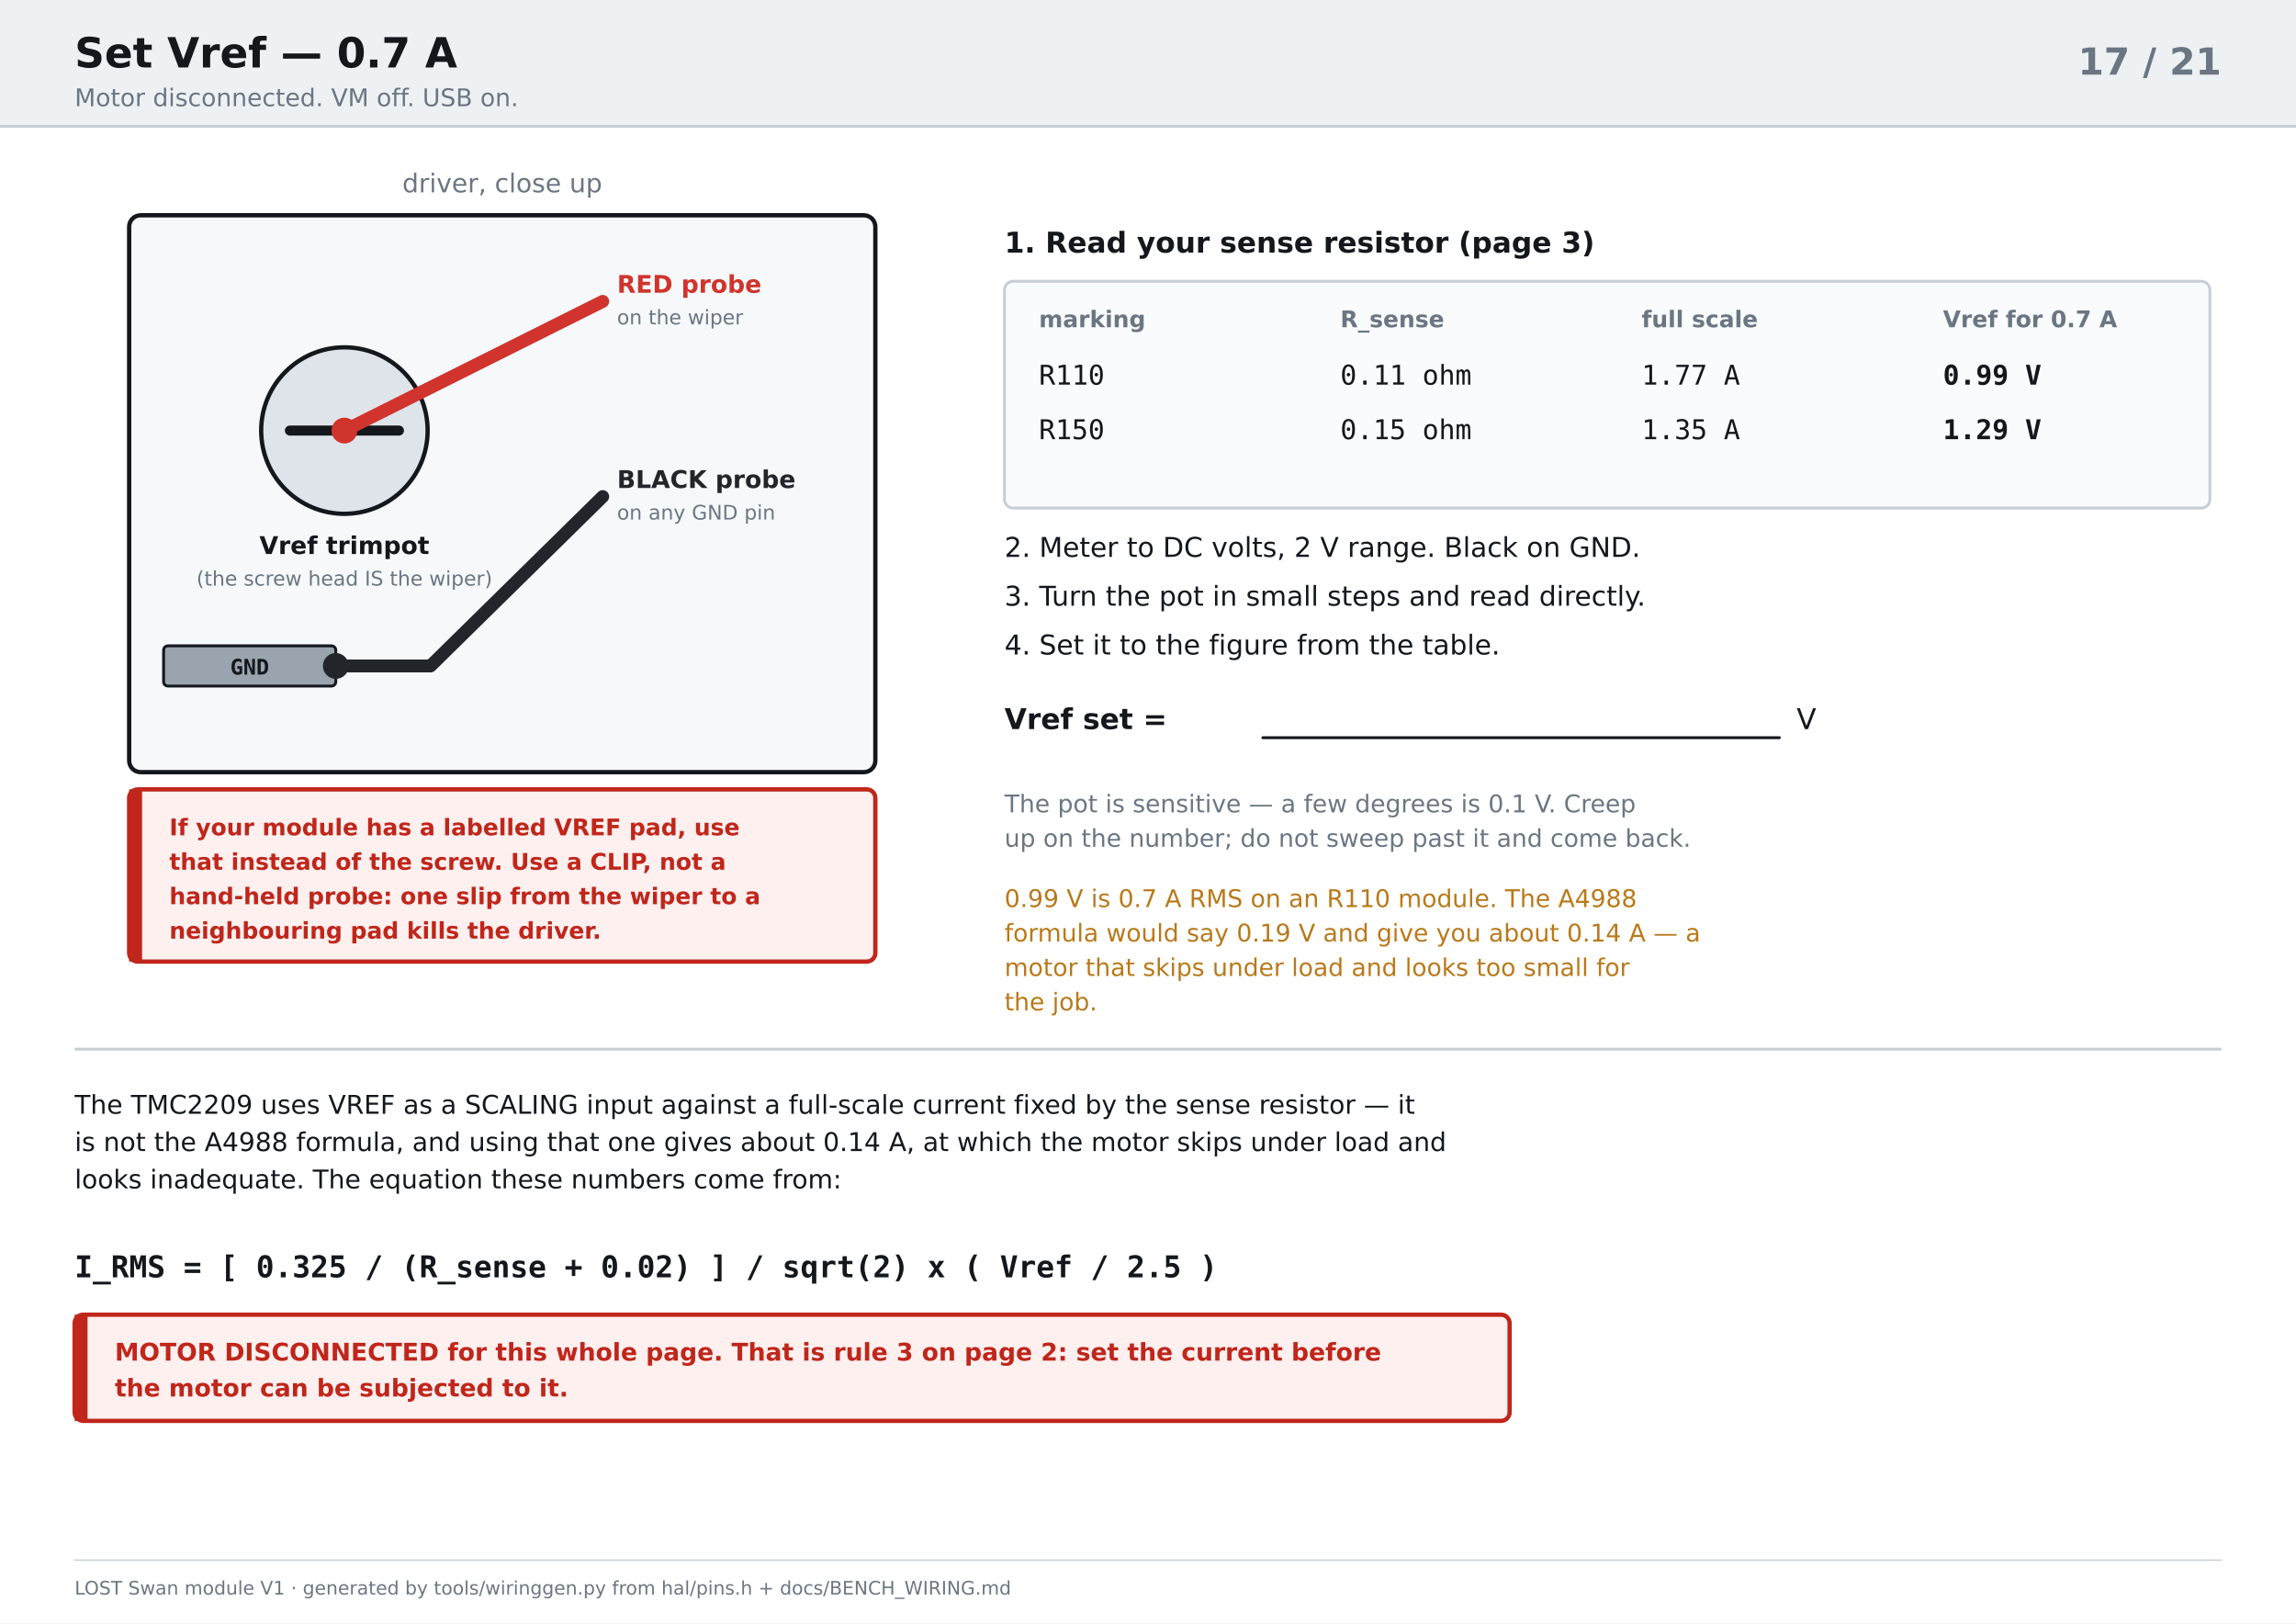
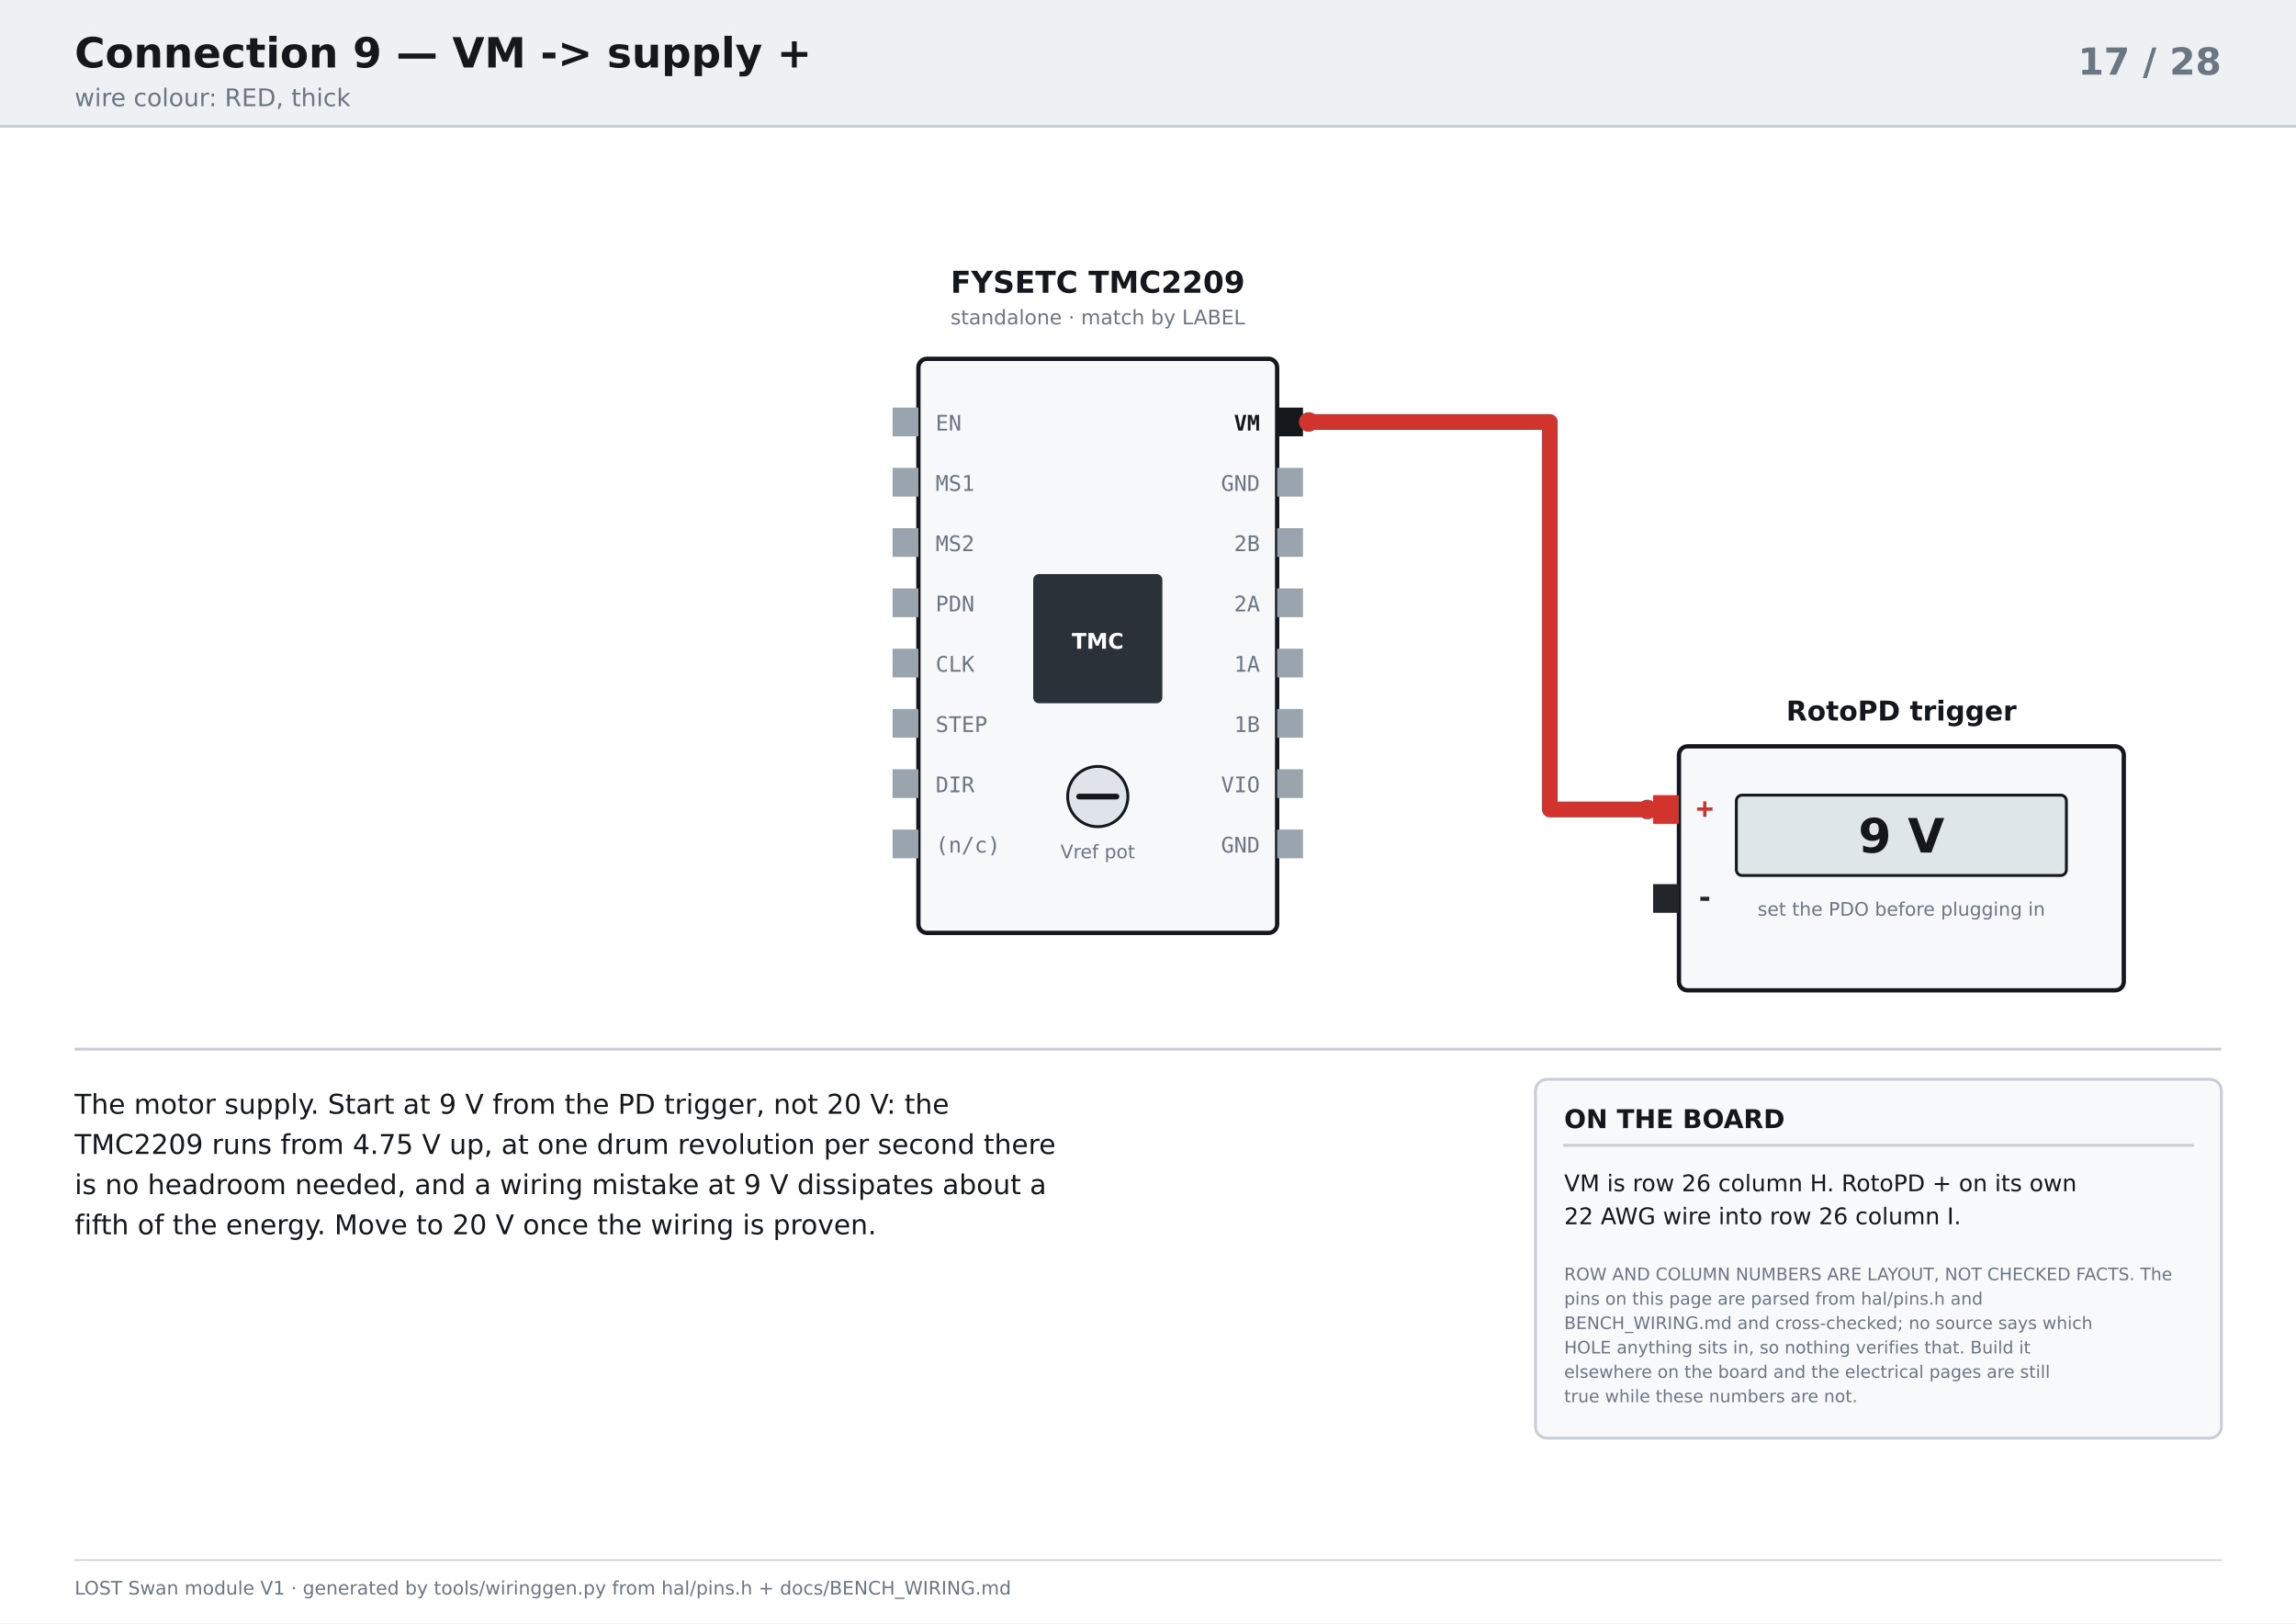
<svg xmlns="http://www.w3.org/2000/svg" width="1600" height="1131" viewBox="0 0 1600 1131">
  <rect width="1600" height="1131" fill="#ffffff" />
  <rect x="0" y="0" width="1600" height="88" fill="#eef1f4" />
  <line x1="0" y1="88" x2="1600" y2="88" stroke="#c7ced6" stroke-width="2" />
-   <text x="52" y="47" font-family="DejaVu Sans, Verdana, Geneva, sans-serif" font-size="29" fill="#14181d" text-anchor="start" font-weight="bold">Set Vref  —  0.7 A</text>
-   <text x="52" y="74" font-family="DejaVu Sans, Verdana, Geneva, sans-serif" font-size="17" fill="#6b7683" text-anchor="start" font-weight="normal">Motor disconnected. VM off. USB on.</text>
-   <text x="1548" y="52" font-family="DejaVu Sans, Verdana, Geneva, sans-serif" font-size="26" fill="#6b7683" text-anchor="end" font-weight="bold">17 / 21</text>
-   <rect x="90" y="150" width="520" height="388" rx="8" fill="#f6f8fa" stroke="#14181d" stroke-width="3" />
-   <text x="350" y="134" font-family="DejaVu Sans, Verdana, Geneva, sans-serif" font-size="18" fill="#6b7683" text-anchor="middle" font-weight="normal">driver, close up</text>
-   <circle cx="240" cy="300" r="58" fill="#dfe4ea" stroke="#14181d" stroke-width="3" />
-   <line x1="202" y1="300" x2="278" y2="300" stroke="#14181d" stroke-width="7" stroke-linecap="round" />
-   <text x="240" y="386" font-family="DejaVu Sans, Verdana, Geneva, sans-serif" font-size="17" fill="#14181d" text-anchor="middle" font-weight="bold">Vref trimpot</text>
-   <text x="240" y="408" font-family="DejaVu Sans, Verdana, Geneva, sans-serif" font-size="14" fill="#6b7683" text-anchor="middle" font-weight="normal">(the screw head IS the wiper)</text>
-   <line x1="240" y1="300" x2="420" y2="210" stroke="#d0342c" stroke-width="9" stroke-linecap="round" />
-   <circle cx="240" cy="300" r="9" fill="#d0342c" stroke="none" stroke-width="1" />
-   <text x="430" y="204" font-family="DejaVu Sans, Verdana, Geneva, sans-serif" font-size="17" fill="#d0342c" text-anchor="start" font-weight="bold">RED probe</text>
-   <text x="430" y="226" font-family="DejaVu Sans, Verdana, Geneva, sans-serif" font-size="14" fill="#6b7683" text-anchor="start" font-weight="normal">on the wiper</text>
-   <rect x="114" y="450" width="120" height="28" rx="3" fill="#9aa4ae" stroke="#14181d" stroke-width="2" />
-   <text x="174" y="470" font-family="DejaVu Sans Mono, Consolas, monospace" font-size="15" fill="#14181d" text-anchor="middle" font-weight="bold">GND</text>
-   <polyline points="234,464 300,464 420,346" fill="none" stroke="#22262b" stroke-width="9" stroke-linecap="round" stroke-linejoin="round" />
-   <circle cx="234" cy="464" r="9" fill="#22262b" stroke="none" stroke-width="1" />
-   <text x="430" y="340" font-family="DejaVu Sans, Verdana, Geneva, sans-serif" font-size="17" fill="#22262b" text-anchor="start" font-weight="bold">BLACK probe</text>
-   <text x="430" y="362" font-family="DejaVu Sans, Verdana, Geneva, sans-serif" font-size="14" fill="#6b7683" text-anchor="start" font-weight="normal">on any GND pin</text>
-   <rect x="90" y="550" width="520" height="120" rx="6" fill="#fdf0ef" stroke="#c0261b" stroke-width="3" />
-   <rect x="90" y="550" width="9" height="120" rx="0" fill="#c0261b" stroke="none" stroke-width="2" />
-   <text x="118" y="582" font-family="DejaVu Sans, Verdana, Geneva, sans-serif" font-size="16" fill="#c0261b" text-anchor="start" font-weight="bold">If your module has a labelled VREF pad, use</text>
-   <text x="118" y="606" font-family="DejaVu Sans, Verdana, Geneva, sans-serif" font-size="16" fill="#c0261b" text-anchor="start" font-weight="bold">that instead of the screw. Use a CLIP, not a</text>
-   <text x="118" y="630" font-family="DejaVu Sans, Verdana, Geneva, sans-serif" font-size="16" fill="#c0261b" text-anchor="start" font-weight="bold">hand-held probe: one slip from the wiper to a</text>
-   <text x="118" y="654" font-family="DejaVu Sans, Verdana, Geneva, sans-serif" font-size="16" fill="#c0261b" text-anchor="start" font-weight="bold">neighbouring pad kills the driver.</text>
-   <text x="700" y="176" font-family="DejaVu Sans, Verdana, Geneva, sans-serif" font-size="20" fill="#14181d" text-anchor="start" font-weight="bold">1.  Read your sense resistor (page 3)</text>
-   <rect x="700" y="196" width="840" height="158" rx="6" fill="#fafbfc" stroke="#c7ced6" stroke-width="2" />
-   <text x="724" y="228" font-family="DejaVu Sans, Verdana, Geneva, sans-serif" font-size="16" fill="#6b7683" text-anchor="start" font-weight="bold">marking</text>
-   <text x="934" y="228" font-family="DejaVu Sans, Verdana, Geneva, sans-serif" font-size="16" fill="#6b7683" text-anchor="start" font-weight="bold">R_sense</text>
-   <text x="1144" y="228" font-family="DejaVu Sans, Verdana, Geneva, sans-serif" font-size="16" fill="#6b7683" text-anchor="start" font-weight="bold">full scale</text>
-   <text x="1354" y="228" font-family="DejaVu Sans, Verdana, Geneva, sans-serif" font-size="16" fill="#6b7683" text-anchor="start" font-weight="bold">Vref for 0.7 A</text>
-   <text x="724" y="268" font-family="DejaVu Sans Mono, Consolas, monospace" font-size="19" fill="#14181d" text-anchor="start" font-weight="normal">R110</text>
-   <text x="934" y="268" font-family="DejaVu Sans Mono, Consolas, monospace" font-size="19" fill="#14181d" text-anchor="start" font-weight="normal">0.11 ohm</text>
-   <text x="1144" y="268" font-family="DejaVu Sans Mono, Consolas, monospace" font-size="19" fill="#14181d" text-anchor="start" font-weight="normal">1.77 A</text>
-   <text x="1354" y="268" font-family="DejaVu Sans Mono, Consolas, monospace" font-size="19" fill="#14181d" text-anchor="start" font-weight="bold">0.99 V</text>
-   <text x="724" y="306" font-family="DejaVu Sans Mono, Consolas, monospace" font-size="19" fill="#14181d" text-anchor="start" font-weight="normal">R150</text>
-   <text x="934" y="306" font-family="DejaVu Sans Mono, Consolas, monospace" font-size="19" fill="#14181d" text-anchor="start" font-weight="normal">0.15 ohm</text>
-   <text x="1144" y="306" font-family="DejaVu Sans Mono, Consolas, monospace" font-size="19" fill="#14181d" text-anchor="start" font-weight="normal">1.35 A</text>
-   <text x="1354" y="306" font-family="DejaVu Sans Mono, Consolas, monospace" font-size="19" fill="#14181d" text-anchor="start" font-weight="bold">1.29 V</text>
-   <text x="700" y="388" font-family="DejaVu Sans, Verdana, Geneva, sans-serif" font-size="19" fill="#14181d" text-anchor="start" font-weight="normal">2.  Meter to DC volts, 2 V range. Black on GND.</text>
-   <text x="700" y="422" font-family="DejaVu Sans, Verdana, Geneva, sans-serif" font-size="19" fill="#14181d" text-anchor="start" font-weight="normal">3.  Turn the pot in small steps and read directly.</text>
-   <text x="700" y="456" font-family="DejaVu Sans, Verdana, Geneva, sans-serif" font-size="19" fill="#14181d" text-anchor="start" font-weight="normal">4.  Set it to the figure from the table.</text>
-   <text x="700" y="508" font-family="DejaVu Sans, Verdana, Geneva, sans-serif" font-size="20" fill="#14181d" text-anchor="start" font-weight="bold">Vref set  =</text>
-   <line x1="880" y1="514" x2="1240" y2="514" stroke="#14181d" stroke-width="2" stroke-linecap="round" />
-   <text x="1252" y="508" font-family="DejaVu Sans, Verdana, Geneva, sans-serif" font-size="20" fill="#14181d" text-anchor="start" font-weight="normal">V</text>
-   <text x="700" y="566" font-family="DejaVu Sans, Verdana, Geneva, sans-serif" font-size="17" fill="#6b7683" text-anchor="start" font-weight="normal">The pot is sensitive — a few degrees is 0.1 V. Creep</text>
-   <text x="700" y="590" font-family="DejaVu Sans, Verdana, Geneva, sans-serif" font-size="17" fill="#6b7683" text-anchor="start" font-weight="normal">up on the number; do not sweep past it and come back.</text>
-   <text x="700" y="632" font-family="DejaVu Sans, Verdana, Geneva, sans-serif" font-size="17" fill="#b8791a" text-anchor="start" font-weight="normal">0.99 V is 0.7 A RMS on an R110 module. The A4988</text>
-   <text x="700" y="656" font-family="DejaVu Sans, Verdana, Geneva, sans-serif" font-size="17" fill="#b8791a" text-anchor="start" font-weight="normal">formula would say 0.19 V and give you about 0.14 A — a</text>
-   <text x="700" y="680" font-family="DejaVu Sans, Verdana, Geneva, sans-serif" font-size="17" fill="#b8791a" text-anchor="start" font-weight="normal">motor that skips under load and looks too small for</text>
-   <text x="700" y="704" font-family="DejaVu Sans, Verdana, Geneva, sans-serif" font-size="17" fill="#b8791a" text-anchor="start" font-weight="normal">the job.</text>
+   <text x="52" y="47" font-family="DejaVu Sans, Verdana, Geneva, sans-serif" font-size="29" fill="#14181d" text-anchor="start" font-weight="bold">Connection 9  —  VM  -&gt;  supply  +</text>
+   <text x="52" y="74" font-family="DejaVu Sans, Verdana, Geneva, sans-serif" font-size="17" fill="#6b7683" text-anchor="start" font-weight="normal">wire colour: RED, thick</text>
+   <text x="1548" y="52" font-family="DejaVu Sans, Verdana, Geneva, sans-serif" font-size="26" fill="#6b7683" text-anchor="end" font-weight="bold">17 / 28</text>
+   <rect x="640" y="250" width="250" height="400" rx="6" fill="#f6f8fa" stroke="#14181d" stroke-width="3" />
+   <text x="765" y="204" font-family="DejaVu Sans, Verdana, Geneva, sans-serif" font-size="21" fill="#14181d" text-anchor="middle" font-weight="bold">FYSETC TMC2209</text>
+   <text x="765" y="226" font-family="DejaVu Sans, Verdana, Geneva, sans-serif" font-size="14" fill="#6b7683" text-anchor="middle" font-weight="normal">standalone  ·  match by LABEL</text>
+   <rect x="720" y="400" width="90" height="90" rx="4" fill="#2b3138" stroke="none" stroke-width="2" />
+   <text x="765" y="452" font-family="DejaVu Sans, Verdana, Geneva, sans-serif" font-size="15" fill="#ffffff" text-anchor="middle" font-weight="bold">TMC</text>
+   <circle cx="765" cy="555" r="21" fill="#dfe4ea" stroke="#14181d" stroke-width="2" />
+   <line x1="752" y1="555" x2="778" y2="555" stroke="#14181d" stroke-width="4" stroke-linecap="round" />
+   <text x="765" y="598" font-family="DejaVu Sans, Verdana, Geneva, sans-serif" font-size="13" fill="#6b7683" text-anchor="middle" font-weight="normal">Vref pot</text>
+   <rect x="622" y="284" width="18" height="20" rx="0" fill="#9aa4ae" stroke="none" stroke-width="2" />
+   <text x="652" y="300" font-family="DejaVu Sans Mono, Consolas, monospace" font-size="15" fill="#6b7683" text-anchor="start" font-weight="normal">EN</text>
+   <rect x="622" y="326" width="18" height="20" rx="0" fill="#9aa4ae" stroke="none" stroke-width="2" />
+   <text x="652" y="342" font-family="DejaVu Sans Mono, Consolas, monospace" font-size="15" fill="#6b7683" text-anchor="start" font-weight="normal">MS1</text>
+   <rect x="622" y="368" width="18" height="20" rx="0" fill="#9aa4ae" stroke="none" stroke-width="2" />
+   <text x="652" y="384" font-family="DejaVu Sans Mono, Consolas, monospace" font-size="15" fill="#6b7683" text-anchor="start" font-weight="normal">MS2</text>
+   <rect x="622" y="410" width="18" height="20" rx="0" fill="#9aa4ae" stroke="none" stroke-width="2" />
+   <text x="652" y="426" font-family="DejaVu Sans Mono, Consolas, monospace" font-size="15" fill="#6b7683" text-anchor="start" font-weight="normal">PDN</text>
+   <rect x="622" y="452" width="18" height="20" rx="0" fill="#9aa4ae" stroke="none" stroke-width="2" />
+   <text x="652" y="468" font-family="DejaVu Sans Mono, Consolas, monospace" font-size="15" fill="#6b7683" text-anchor="start" font-weight="normal">CLK</text>
+   <rect x="622" y="494" width="18" height="20" rx="0" fill="#9aa4ae" stroke="none" stroke-width="2" />
+   <text x="652" y="510" font-family="DejaVu Sans Mono, Consolas, monospace" font-size="15" fill="#6b7683" text-anchor="start" font-weight="normal">STEP</text>
+   <rect x="622" y="536" width="18" height="20" rx="0" fill="#9aa4ae" stroke="none" stroke-width="2" />
+   <text x="652" y="552" font-family="DejaVu Sans Mono, Consolas, monospace" font-size="15" fill="#6b7683" text-anchor="start" font-weight="normal">DIR</text>
+   <rect x="622" y="578" width="18" height="20" rx="0" fill="#9aa4ae" stroke="none" stroke-width="2" />
+   <text x="652" y="594" font-family="DejaVu Sans Mono, Consolas, monospace" font-size="15" fill="#6b7683" text-anchor="start" font-weight="normal">(n/c)</text>
+   <rect x="890" y="284" width="18" height="20" rx="0" fill="#14181d" stroke="none" stroke-width="2" />
+   <text x="878" y="300" font-family="DejaVu Sans Mono, Consolas, monospace" font-size="15" fill="#14181d" text-anchor="end" font-weight="bold">VM</text>
+   <rect x="890" y="326" width="18" height="20" rx="0" fill="#9aa4ae" stroke="none" stroke-width="2" />
+   <text x="878" y="342" font-family="DejaVu Sans Mono, Consolas, monospace" font-size="15" fill="#6b7683" text-anchor="end" font-weight="normal">GND</text>
+   <rect x="890" y="368" width="18" height="20" rx="0" fill="#9aa4ae" stroke="none" stroke-width="2" />
+   <text x="878" y="384" font-family="DejaVu Sans Mono, Consolas, monospace" font-size="15" fill="#6b7683" text-anchor="end" font-weight="normal">2B</text>
+   <rect x="890" y="410" width="18" height="20" rx="0" fill="#9aa4ae" stroke="none" stroke-width="2" />
+   <text x="878" y="426" font-family="DejaVu Sans Mono, Consolas, monospace" font-size="15" fill="#6b7683" text-anchor="end" font-weight="normal">2A</text>
+   <rect x="890" y="452" width="18" height="20" rx="0" fill="#9aa4ae" stroke="none" stroke-width="2" />
+   <text x="878" y="468" font-family="DejaVu Sans Mono, Consolas, monospace" font-size="15" fill="#6b7683" text-anchor="end" font-weight="normal">1A</text>
+   <rect x="890" y="494" width="18" height="20" rx="0" fill="#9aa4ae" stroke="none" stroke-width="2" />
+   <text x="878" y="510" font-family="DejaVu Sans Mono, Consolas, monospace" font-size="15" fill="#6b7683" text-anchor="end" font-weight="normal">1B</text>
+   <rect x="890" y="536" width="18" height="20" rx="0" fill="#9aa4ae" stroke="none" stroke-width="2" />
+   <text x="878" y="552" font-family="DejaVu Sans Mono, Consolas, monospace" font-size="15" fill="#6b7683" text-anchor="end" font-weight="normal">VIO</text>
+   <rect x="890" y="578" width="18" height="20" rx="0" fill="#9aa4ae" stroke="none" stroke-width="2" />
+   <text x="878" y="594" font-family="DejaVu Sans Mono, Consolas, monospace" font-size="15" fill="#6b7683" text-anchor="end" font-weight="normal">GND</text>
+   <rect x="1170" y="520" width="310" height="170" rx="6" fill="#f6f8fa" stroke="#14181d" stroke-width="3" />
+   <text x="1325" y="502" font-family="DejaVu Sans, Verdana, Geneva, sans-serif" font-size="19" fill="#14181d" text-anchor="middle" font-weight="bold">RotoPD trigger</text>
+   <rect x="1210" y="554" width="230" height="56" rx="4" fill="#dfe6ea" stroke="#14181d" stroke-width="2" />
+   <text x="1325" y="594" font-family="DejaVu Sans, Verdana, Geneva, sans-serif" font-size="33" fill="#14181d" text-anchor="middle" font-weight="bold">9 V</text>
+   <text x="1325" y="638" font-family="DejaVu Sans, Verdana, Geneva, sans-serif" font-size="13" fill="#6b7683" text-anchor="middle" font-weight="normal">set the PDO before plugging in</text>
+   <rect x="1152" y="554" width="18" height="20" rx="0" fill="#d0342c" stroke="none" stroke-width="2" />
+   <text x="1182" y="570" font-family="DejaVu Sans Mono, Consolas, monospace" font-size="20" fill="#d0342c" text-anchor="start" font-weight="bold">+</text>
+   <rect x="1152" y="616" width="18" height="20" rx="0" fill="#22262b" stroke="none" stroke-width="2" />
+   <text x="1182" y="632" font-family="DejaVu Sans Mono, Consolas, monospace" font-size="20" fill="#22262b" text-anchor="start" font-weight="bold">-</text>
+   <polyline points="912,294 1080,294 1080,564 1148,564" fill="none" stroke="#d0342c" stroke-width="11" stroke-linecap="round" stroke-linejoin="round" />
+   <circle cx="912" cy="294" r="6.82" fill="#d0342c" stroke="none" stroke-width="1" />
+   <circle cx="1148" cy="564" r="6.82" fill="#d0342c" stroke="none" stroke-width="1" />
  <rect x="52" y="730" width="1496" height="2" rx="0" fill="#c7ced6" stroke="none" stroke-width="2" />
-   <text x="52" y="776" font-family="DejaVu Sans, Verdana, Geneva, sans-serif" font-size="18" fill="#14181d" text-anchor="start" font-weight="normal">The TMC2209 uses VREF as a SCALING input against a full-scale current fixed by the sense resistor — it</text>
-   <text x="52" y="802" font-family="DejaVu Sans, Verdana, Geneva, sans-serif" font-size="18" fill="#14181d" text-anchor="start" font-weight="normal">is not the A4988 formula, and using that one gives about 0.14 A, at which the motor skips under load and</text>
-   <text x="52" y="828" font-family="DejaVu Sans, Verdana, Geneva, sans-serif" font-size="18" fill="#14181d" text-anchor="start" font-weight="normal">looks inadequate. The equation these numbers come from:</text>
-   <text x="52" y="890" font-family="DejaVu Sans Mono, Consolas, monospace" font-size="21" fill="#14181d" text-anchor="start" font-weight="bold">I_RMS  =  [ 0.325 / (R_sense + 0.02) ] / sqrt(2)  x  ( Vref / 2.5 )</text>
-   <rect x="52" y="916" width="1000" height="74" rx="6" fill="#fdf0ef" stroke="#c0261b" stroke-width="3" />
-   <rect x="52" y="916" width="9" height="74" rx="0" fill="#c0261b" stroke="none" stroke-width="2" />
-   <text x="80" y="948" font-family="DejaVu Sans, Verdana, Geneva, sans-serif" font-size="17" fill="#c0261b" text-anchor="start" font-weight="bold">MOTOR DISCONNECTED for this whole page. That is rule 3 on page 2: set the current before</text>
-   <text x="80" y="973" font-family="DejaVu Sans, Verdana, Geneva, sans-serif" font-size="17" fill="#c0261b" text-anchor="start" font-weight="bold">the motor can be subjected to it.</text>
+   <rect x="1070" y="752" width="478" height="250" rx="8" fill="#f7f9fb" stroke="#c7ced6" stroke-width="2" />
+   <text x="1090" y="786" font-family="DejaVu Sans, Verdana, Geneva, sans-serif" font-size="18" fill="#14181d" text-anchor="start" font-weight="bold">ON THE BOARD</text>
+   <line x1="1090" y1="798" x2="1528" y2="798" stroke="#c7ced6" stroke-width="2" stroke-linecap="round" />
+   <text x="1090" y="830" font-family="DejaVu Sans, Verdana, Geneva, sans-serif" font-size="16" fill="#14181d" text-anchor="start" font-weight="normal">VM is row 26 column H. RotoPD + on its own</text>
+   <text x="1090" y="853" font-family="DejaVu Sans, Verdana, Geneva, sans-serif" font-size="16" fill="#14181d" text-anchor="start" font-weight="normal">22 AWG wire into row 26 column I.</text>
+   <text x="1090" y="892" font-family="DejaVu Sans, Verdana, Geneva, sans-serif" font-size="12" fill="#6b7683" text-anchor="start" font-weight="normal">ROW AND COLUMN NUMBERS ARE LAYOUT, NOT CHECKED FACTS. The</text>
+   <text x="1090" y="909" font-family="DejaVu Sans, Verdana, Geneva, sans-serif" font-size="12" fill="#6b7683" text-anchor="start" font-weight="normal">pins on this page are parsed from hal/pins.h and</text>
+   <text x="1090" y="926" font-family="DejaVu Sans, Verdana, Geneva, sans-serif" font-size="12" fill="#6b7683" text-anchor="start" font-weight="normal">BENCH_WIRING.md and cross-checked; no source says which</text>
+   <text x="1090" y="943" font-family="DejaVu Sans, Verdana, Geneva, sans-serif" font-size="12" fill="#6b7683" text-anchor="start" font-weight="normal">HOLE anything sits in, so nothing verifies that. Build it</text>
+   <text x="1090" y="960" font-family="DejaVu Sans, Verdana, Geneva, sans-serif" font-size="12" fill="#6b7683" text-anchor="start" font-weight="normal">elsewhere on the board and the electrical pages are still</text>
+   <text x="1090" y="977" font-family="DejaVu Sans, Verdana, Geneva, sans-serif" font-size="12" fill="#6b7683" text-anchor="start" font-weight="normal">true while these numbers are not.</text>
+   <text x="52" y="776" font-family="DejaVu Sans, Verdana, Geneva, sans-serif" font-size="19" fill="#14181d" text-anchor="start" font-weight="normal">The motor supply. Start at 9 V from the PD trigger, not 20 V: the</text>
+   <text x="52" y="804" font-family="DejaVu Sans, Verdana, Geneva, sans-serif" font-size="19" fill="#14181d" text-anchor="start" font-weight="normal">TMC2209 runs from 4.75 V up, at one drum revolution per second there</text>
+   <text x="52" y="832" font-family="DejaVu Sans, Verdana, Geneva, sans-serif" font-size="19" fill="#14181d" text-anchor="start" font-weight="normal">is no headroom needed, and a wiring mistake at 9 V dissipates about a</text>
+   <text x="52" y="860" font-family="DejaVu Sans, Verdana, Geneva, sans-serif" font-size="19" fill="#14181d" text-anchor="start" font-weight="normal">fifth of the energy. Move to 20 V once the wiring is proven.</text>
  <line x1="52" y1="1087" x2="1548" y2="1087" stroke="#c7ced6" stroke-width="1" stroke-linecap="round" />
  <text x="52" y="1111" font-family="DejaVu Sans, Verdana, Geneva, sans-serif" font-size="13" fill="#6b7683" text-anchor="start" font-weight="normal">LOST Swan  module V1  ·  generated by tools/wiringgen.py from hal/pins.h + docs/BENCH_WIRING.md</text>
</svg>
